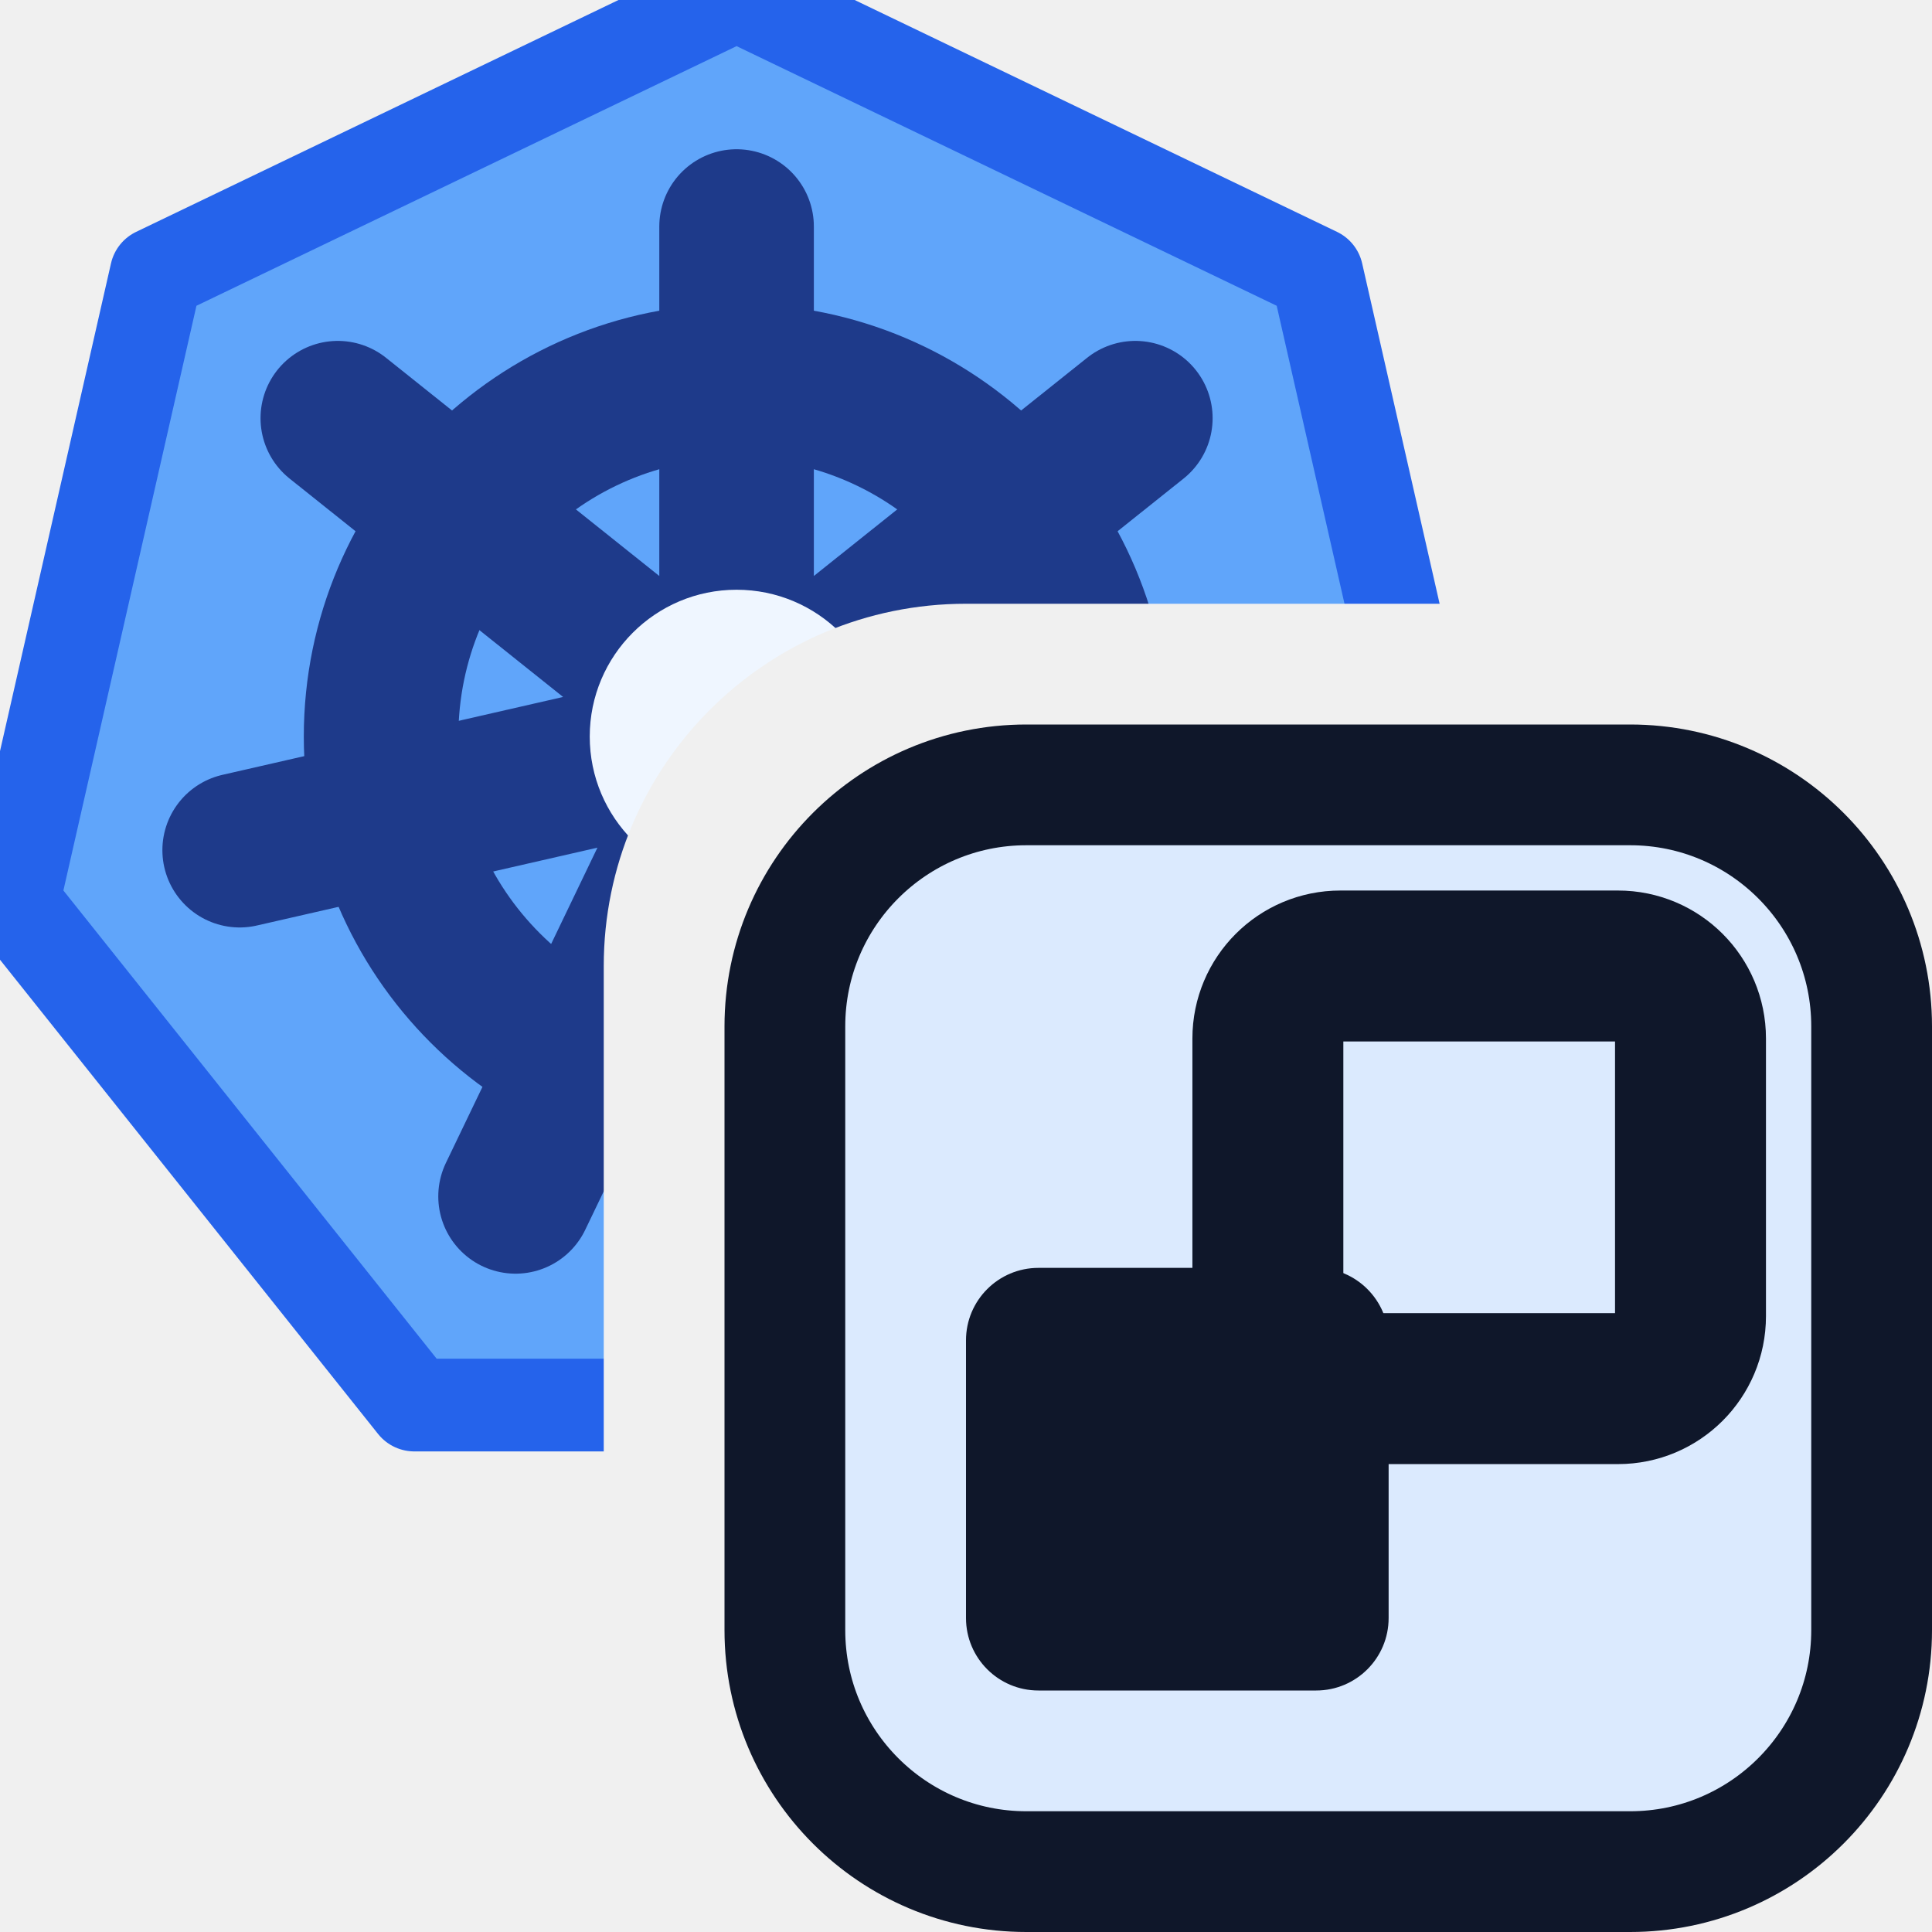
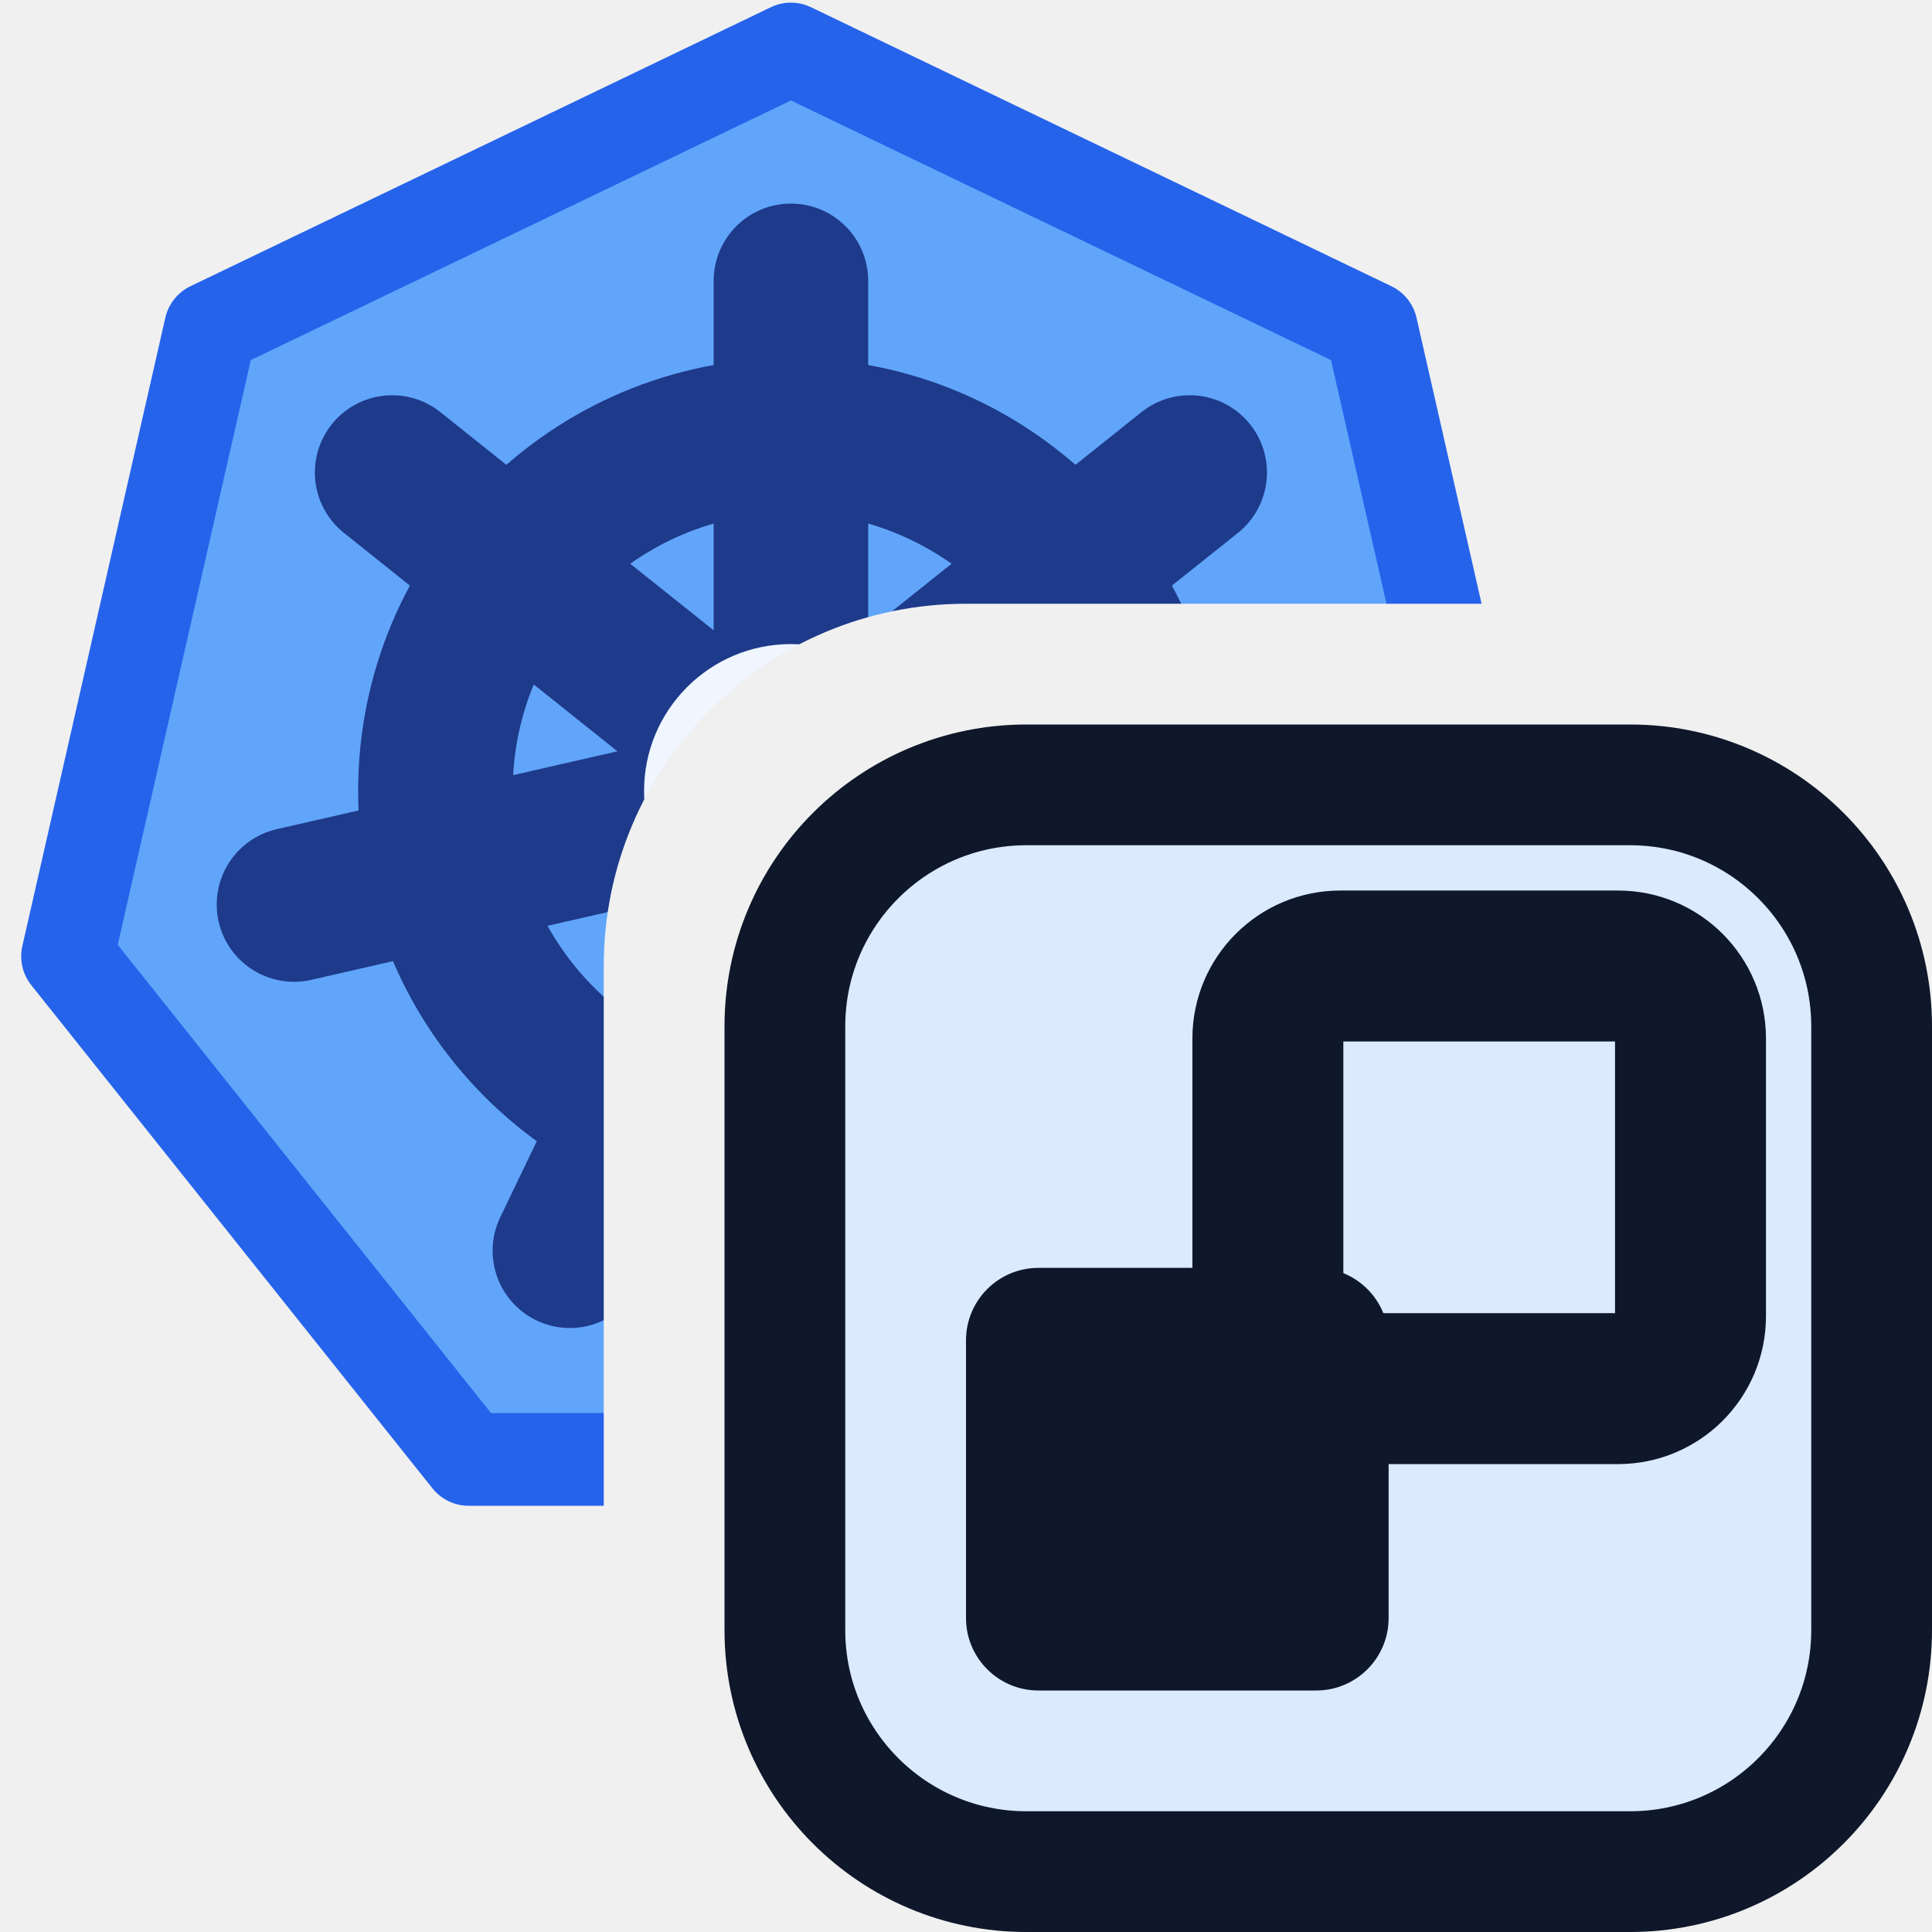
<svg xmlns="http://www.w3.org/2000/svg" width="16" height="16" viewBox="0 0 16 16" fill="none">
  <defs>
    <mask id="k8s-badge-cut">
      <rect width="16" height="16" fill="#fff" />
      <rect x="5" y="5" width="12" height="12" rx="3" fill="#000" />
    </mask>
  </defs>
  <g mask="url(#k8s-badge-cut)">
-     <g transform="translate(-1.58 -1.58) scale(0.64)">
+     <g transform="translate(-1.13 -1.13) scale(0.64)">
      <path d="M12.00 2.40 L19.51 6.01 L21.36 14.14 L16.17 20.65 L7.83 20.65 L2.64 14.14 L4.49 6.01Z" fill="#60A5FA" stroke="#2563EB" stroke-width="1.2" stroke-linejoin="round" />
      <circle cx="12" cy="12" r="4.6" stroke="#1E3A8A" stroke-width="2" />
      <path d="M12 12L12.00 5.40M12 12L17.16 7.88M12 12L18.43 13.47M12 12L14.86 17.95M12 12L9.14 17.95M12 12L5.57 13.47M12 12L6.84 7.88" stroke="#1E3A8A" stroke-width="2" stroke-linecap="round" />
      <circle cx="12" cy="12" r="1.9" fill="#EFF6FF" />
    </g>
  </g>
  <rect x="6.5" y="6.5" width="9" height="9" rx="2" fill="#DBEAFE" stroke="#0F172A" />
  <rect x="10.5" y="8" width="3.5" height="3.5" rx=".6" stroke="#0F172A" stroke-width="1.25" stroke-linecap="round" stroke-linejoin="round" />
  <rect x="8" y="10.5" width="3.5" height="3.5" rx=".6" fill="#0F172A" />
</svg>
